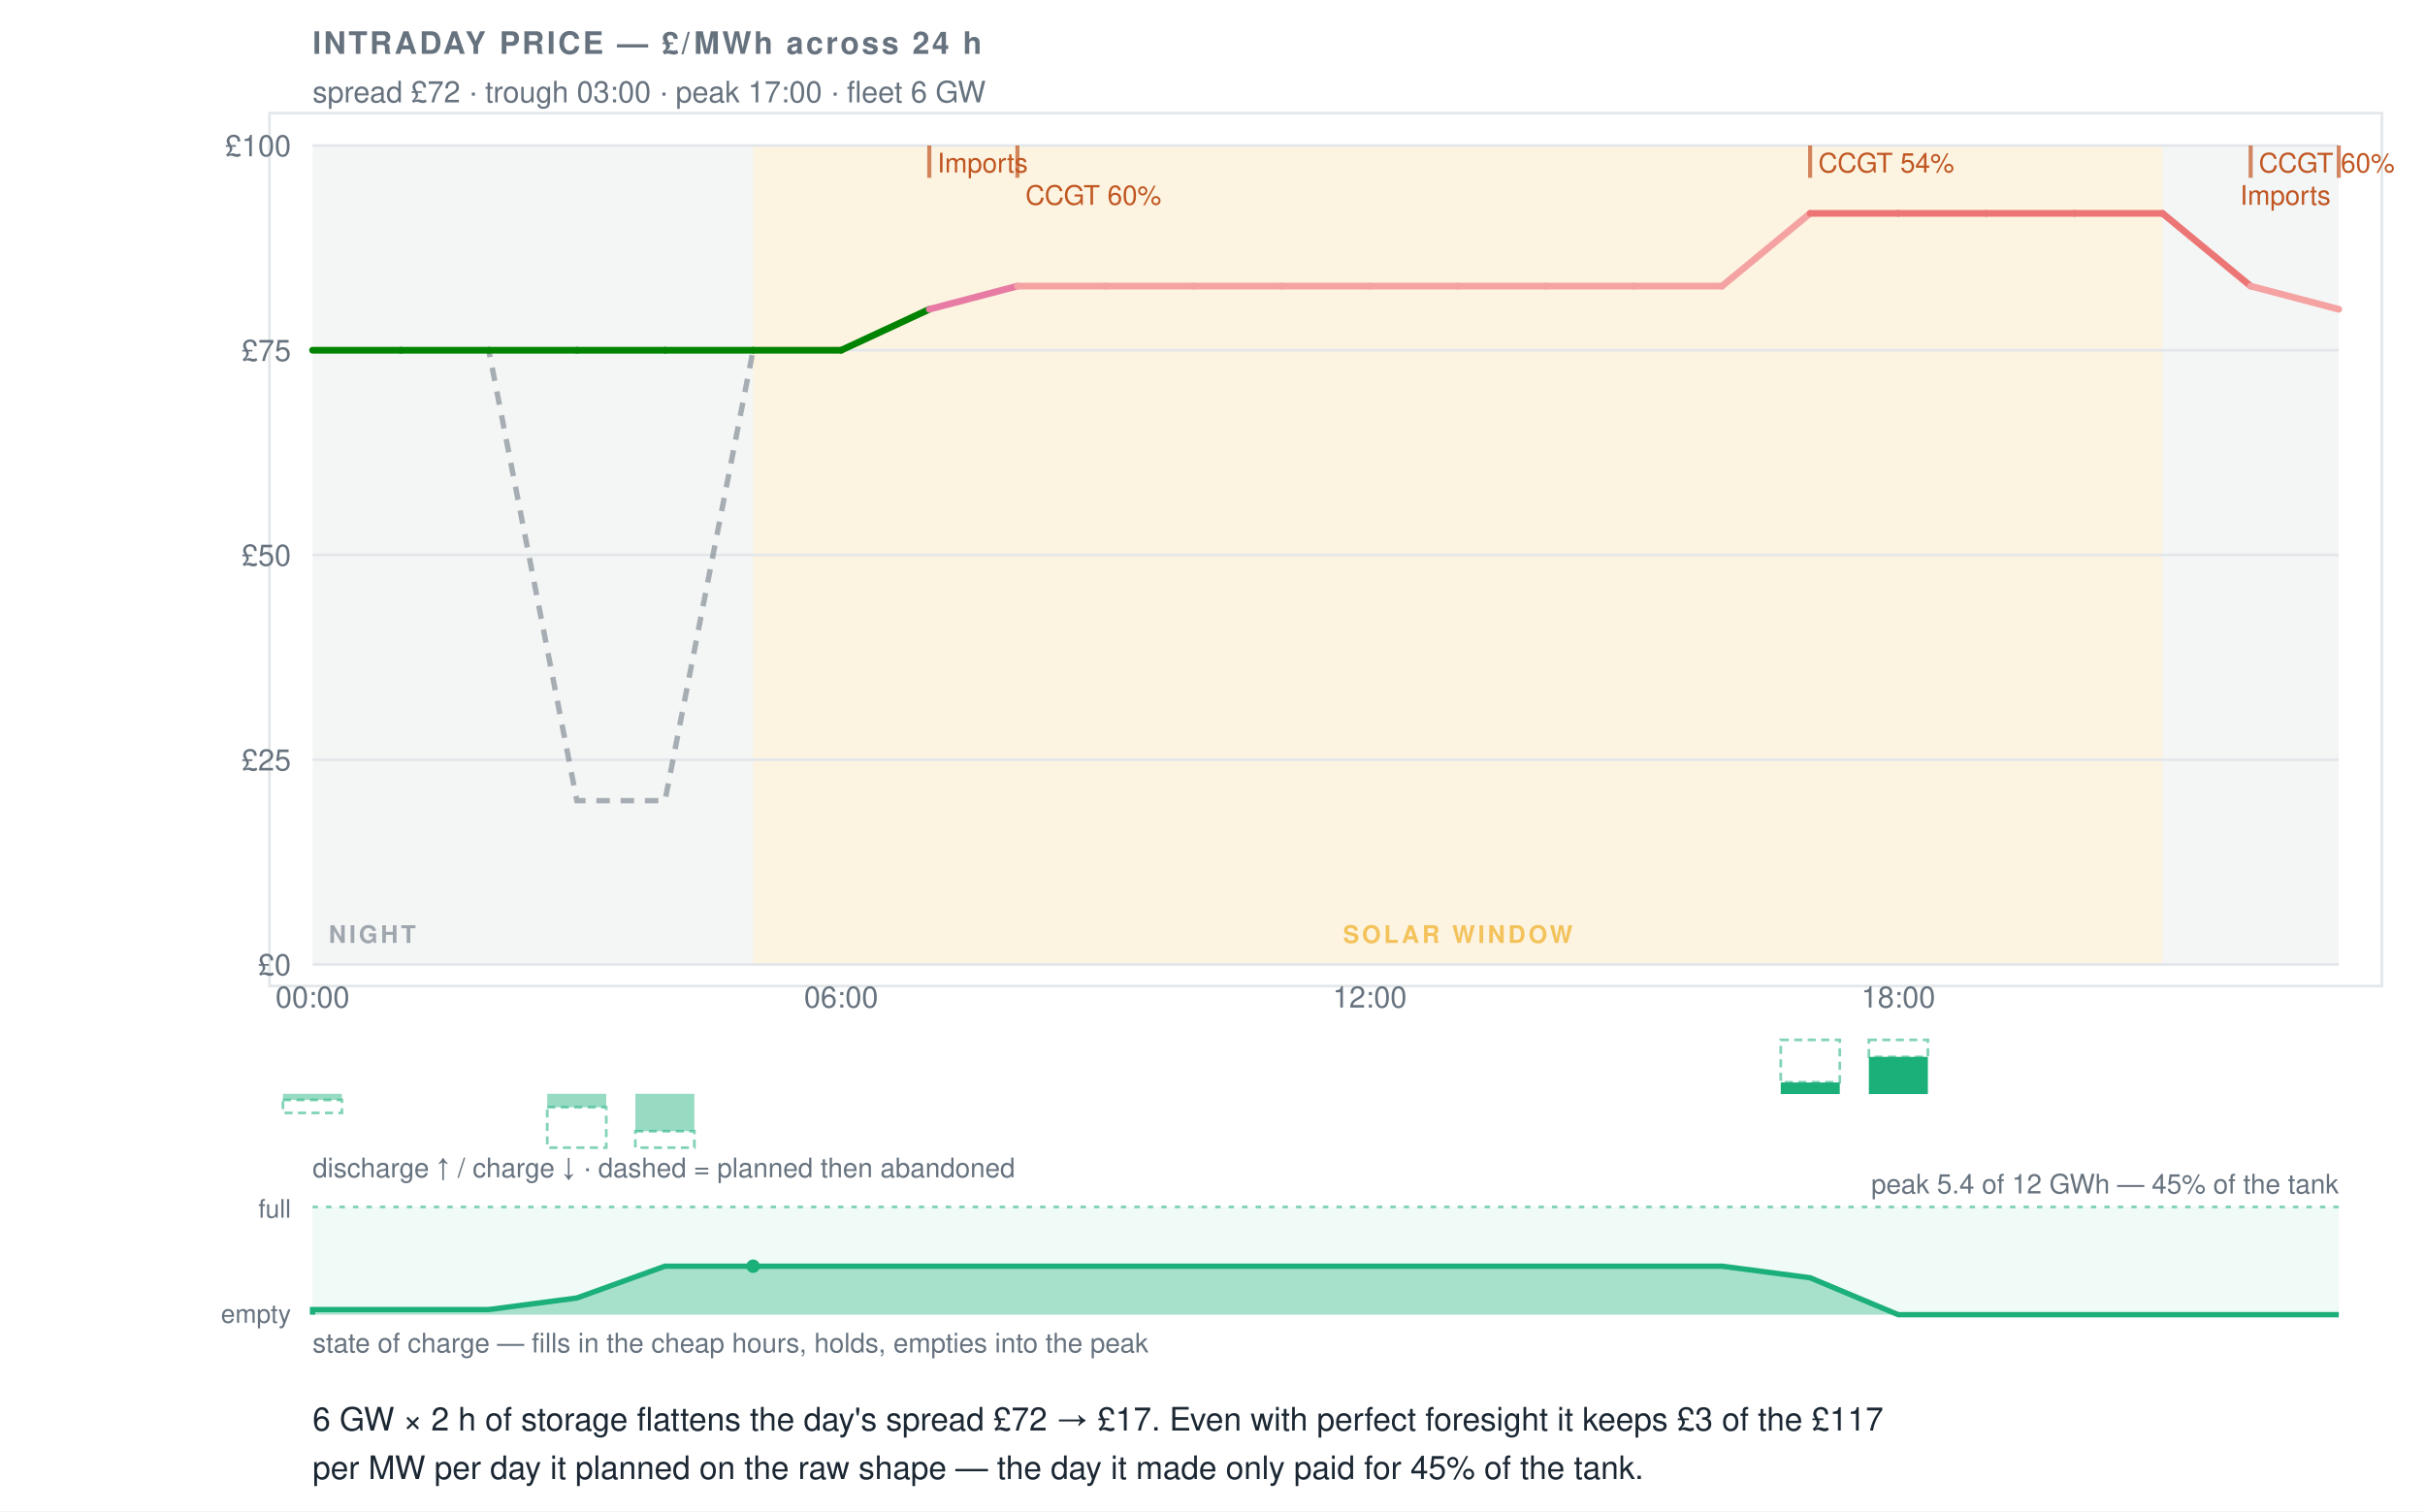
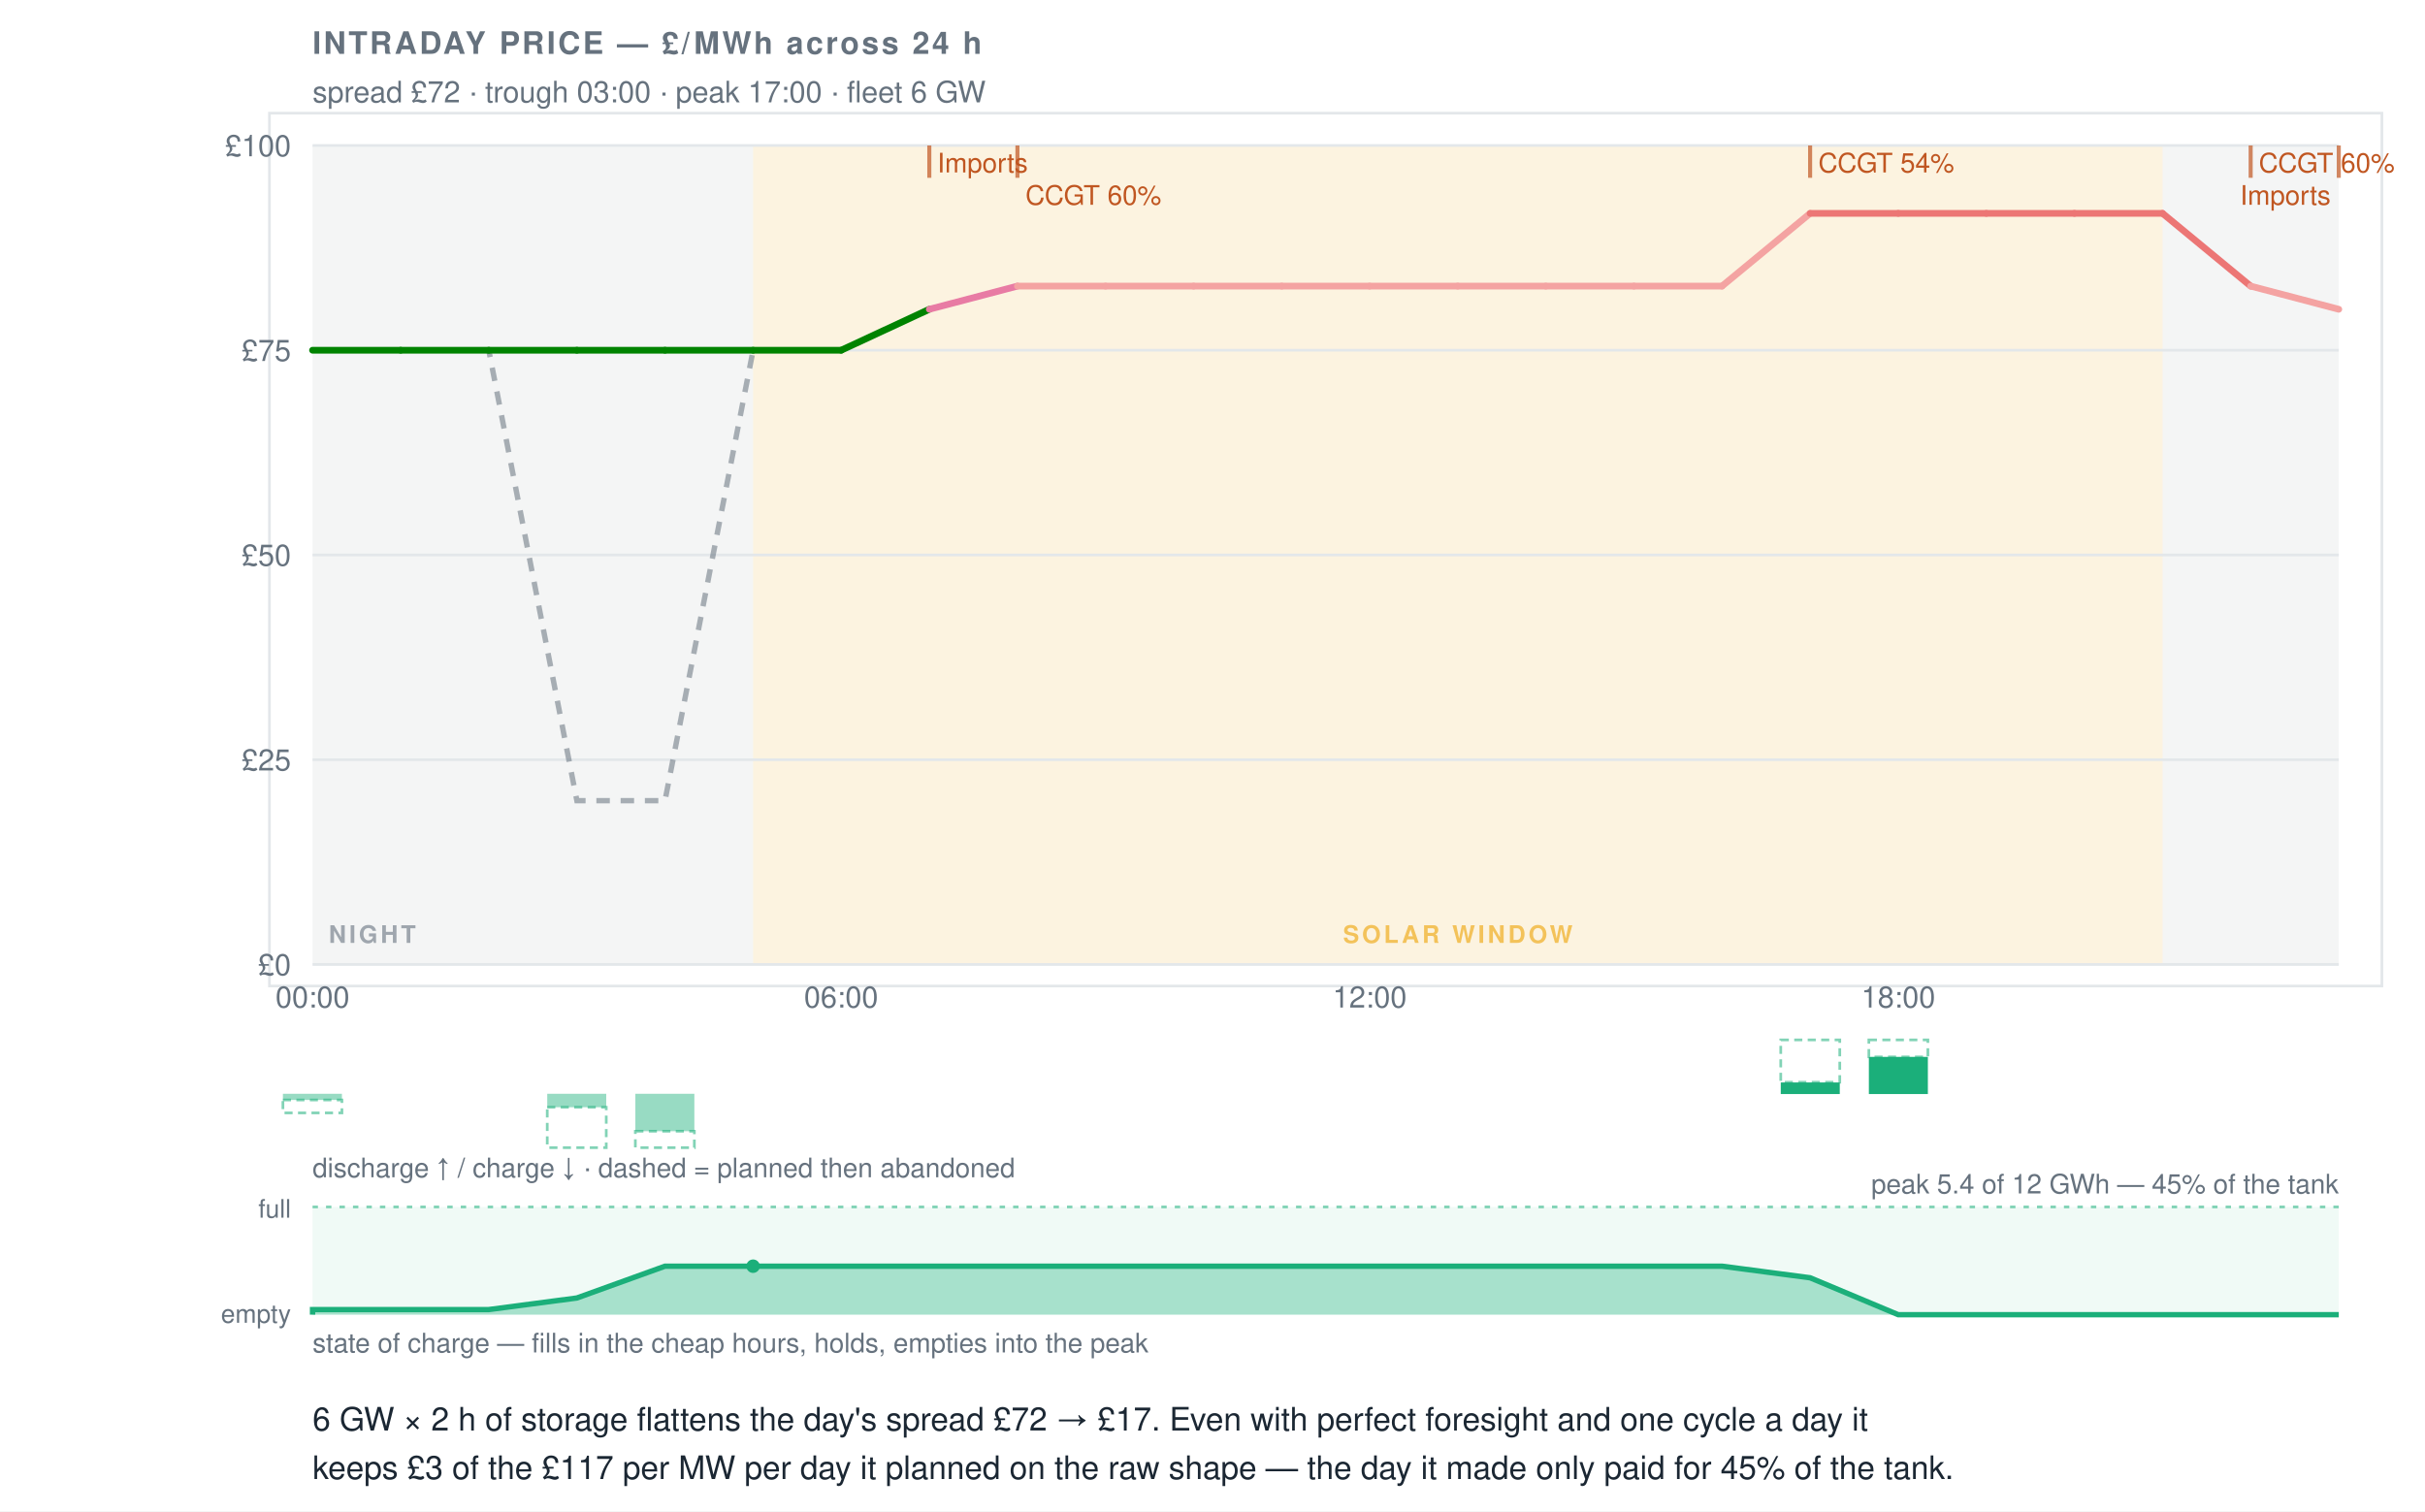
- <svg xmlns="http://www.w3.org/2000/svg" width="900" height="561" viewBox="0 0 900 561" font-family="&quot;Helvetica Neue&quot;,Helvetica,&quot;Segoe UI&quot;,Roboto,sans-serif" data-tool="intraday" role="img" aria-label="6 GW × 2 h of storage flattens the day's spread £72 → £17. Even with perfect foresight it keeps £3 of the £117 per MW per day it planned on the raw shape — the day it made only paid for 45% of the tank.">
+ <svg xmlns="http://www.w3.org/2000/svg" width="900" height="561" viewBox="0 0 900 561" font-family="&quot;Helvetica Neue&quot;,Helvetica,&quot;Segoe UI&quot;,Roboto,sans-serif" data-tool="intraday" role="img" aria-label="6 GW × 2 h of storage flattens the day's spread £72 → £17. Even with perfect foresight and one cycle a day it keeps £3 of the £117 per MW per day it planned on the raw shape — the day it made only paid for 45% of the tank.">
  <rect x="0" y="0" width="900" height="561" fill="#ffffff" />
  <rect x="100" y="42" width="784" height="324" rx="0" fill="#ffffff" stroke="#e3e7ea" />
  <text x="116" y="20" font-size="11.5" font-weight="700" letter-spacing=".08em" fill="#66727e">INTRADAY PRICE — £/MWh across 24 h</text>
  <text x="116" y="38" font-size="11" fill="#66727e">spread £72 · trough 03:00 · peak 17:00 · fleet 6 GW</text>
  <rect x="116" y="54" width="163.5" height="304" fill="#66727e12" />
  <rect x="802.6" y="54" width="65.4" height="304" fill="#66727e12" />
  <rect x="279.5" y="54" width="523.1" height="304" fill="#eda1001F" />
  <g opacity="0.6">
    <text x="122" y="350" font-size="9" font-weight="600" letter-spacing=".12em" fill="#66727e">NIGHT</text>
  </g>
  <g opacity="0.6">
    <text x="541.04" y="350" font-size="9" font-weight="600" letter-spacing=".12em" text-anchor="middle" fill="#eda100">SOLAR WINDOW</text>
  </g>
  <line x1="116" y1="358" x2="868" y2="358" stroke="#e3e7ea" stroke-width="1" />
  <text x="108" y="362" font-size="11" text-anchor="end" fill="#66727e">£0</text>
  <line x1="116" y1="282" x2="868" y2="282" stroke="#e3e7ea" stroke-width="1" />
  <text x="108" y="286" font-size="11" text-anchor="end" fill="#66727e">£25</text>
  <line x1="116" y1="206" x2="868" y2="206" stroke="#e3e7ea" stroke-width="1" />
  <text x="108" y="210" font-size="11" text-anchor="end" fill="#66727e">£50</text>
  <line x1="116" y1="130" x2="868" y2="130" stroke="#e3e7ea" stroke-width="1" />
  <text x="108" y="134" font-size="11" text-anchor="end" fill="#66727e">£75</text>
  <line x1="116" y1="54" x2="868" y2="54" stroke="#e3e7ea" stroke-width="1" />
  <text x="108" y="58" font-size="11" text-anchor="end" fill="#66727e">£100</text>
  <text x="116" y="374" font-size="11" text-anchor="middle" fill="#66727e">00:00</text>
  <text x="312.17" y="374" font-size="11" text-anchor="middle" fill="#66727e">06:00</text>
  <text x="508.35" y="374" font-size="11" text-anchor="middle" fill="#66727e">12:00</text>
  <text x="704.52" y="374" font-size="11" text-anchor="middle" fill="#66727e">18:00</text>
  <polyline data-raw-shape="" points="116,130 148.7,130 181.4,130 214.1,297.2 246.8,297.2 279.5,130 312.2,130 344.9,114.8 377.6,106.2 410.3,106.2 443,106.2 475.7,106.2 508.3,106.2 541,106.2 573.7,106.2 606.4,106.2 639.1,106.2 671.8,79.2 704.5,79.2 737.2,79.2 769.9,79.2 802.6,79.2 835.3,106.2 868,114.8" fill="none" stroke="#66727e" stroke-width="2" stroke-dasharray="5 4" opacity="0.55" />
  <g data-flat-shape="">
    <line x1="116" y1="130" x2="148.7" y2="130" stroke="#008300" stroke-width="2.5" stroke-linecap="round" />
    <line x1="148.7" y1="130" x2="181.4" y2="130" stroke="#008300" stroke-width="2.5" stroke-linecap="round" />
    <line x1="181.4" y1="130" x2="214.1" y2="130" stroke="#008300" stroke-width="2.5" stroke-linecap="round" />
    <line x1="214.1" y1="130" x2="246.8" y2="130" stroke="#008300" stroke-width="2.5" stroke-linecap="round" />
    <line x1="246.8" y1="130" x2="279.5" y2="130" stroke="#008300" stroke-width="2.5" stroke-linecap="round" />
    <line x1="279.5" y1="130" x2="312.2" y2="130" stroke="#008300" stroke-width="2.5" stroke-linecap="round" />
    <line x1="312.2" y1="130" x2="344.9" y2="114.8" stroke="#008300" stroke-width="2.5" stroke-linecap="round" />
    <line x1="344.9" y1="114.8" x2="377.6" y2="106.2" stroke="#e87ba4" stroke-width="2.5" stroke-linecap="round" />
    <line x1="377.6" y1="106.2" x2="410.3" y2="106.2" stroke="#f4a3a2" stroke-width="2.5" stroke-linecap="round" />
    <line x1="410.3" y1="106.2" x2="443" y2="106.2" stroke="#f4a3a2" stroke-width="2.5" stroke-linecap="round" />
    <line x1="443" y1="106.2" x2="475.7" y2="106.2" stroke="#f4a3a2" stroke-width="2.5" stroke-linecap="round" />
    <line x1="475.7" y1="106.2" x2="508.3" y2="106.2" stroke="#f4a3a2" stroke-width="2.5" stroke-linecap="round" />
    <line x1="508.3" y1="106.2" x2="541" y2="106.2" stroke="#f4a3a2" stroke-width="2.5" stroke-linecap="round" />
    <line x1="541" y1="106.2" x2="573.7" y2="106.2" stroke="#f4a3a2" stroke-width="2.5" stroke-linecap="round" />
    <line x1="573.7" y1="106.2" x2="606.4" y2="106.2" stroke="#f4a3a2" stroke-width="2.5" stroke-linecap="round" />
    <line x1="606.4" y1="106.2" x2="639.1" y2="106.2" stroke="#f4a3a2" stroke-width="2.5" stroke-linecap="round" />
    <line x1="639.1" y1="106.2" x2="671.8" y2="79.2" stroke="#f4a3a2" stroke-width="2.5" stroke-linecap="round" />
    <line x1="671.8" y1="79.2" x2="704.5" y2="79.2" stroke="#ec7675" stroke-width="2.5" stroke-linecap="round" />
    <line x1="704.5" y1="79.2" x2="737.2" y2="79.2" stroke="#ec7675" stroke-width="2.5" stroke-linecap="round" />
    <line x1="737.2" y1="79.2" x2="769.9" y2="79.2" stroke="#ec7675" stroke-width="2.5" stroke-linecap="round" />
    <line x1="769.9" y1="79.2" x2="802.6" y2="79.2" stroke="#ec7675" stroke-width="2.5" stroke-linecap="round" />
    <line x1="802.6" y1="79.2" x2="835.3" y2="106.2" stroke="#ec7675" stroke-width="2.5" stroke-linecap="round" />
    <line x1="835.3" y1="106.2" x2="868" y2="114.8" stroke="#f4a3a2" stroke-width="2.5" stroke-linecap="round" />
  </g>
  <line x1="344.9" y1="54" x2="344.9" y2="66" stroke="#C05621" stroke-width="1.5" opacity="0.7" />
  <text x="347.87" y="64" font-size="10" fill="#C05621">Imports</text>
  <line x1="377.6" y1="54" x2="377.6" y2="66" stroke="#C05621" stroke-width="1.5" opacity="0.7" />
  <text x="380.57" y="76" font-size="10" fill="#C05621">CCGT 60%</text>
  <line x1="671.8" y1="54" x2="671.8" y2="66" stroke="#C05621" stroke-width="1.5" opacity="0.7" />
  <text x="674.83" y="64" font-size="10" fill="#C05621">CCGT 54%</text>
  <line x1="835.3" y1="54" x2="835.3" y2="66" stroke="#C05621" stroke-width="1.5" opacity="0.7" />
  <text x="838.3" y="64" font-size="10" fill="#C05621">CCGT 60%</text>
  <line x1="868" y1="54" x2="868" y2="66" stroke="#C05621" stroke-width="1.5" opacity="0.7" />
  <text x="865" y="76" font-size="10" text-anchor="end" fill="#C05621">Imports</text>
  <rect data-dropped="" x="105" y="408.3" width="21.9" height="4.8" fill="none" stroke="#1baf7a" stroke-width="1" stroke-dasharray="3 2" opacity="0.55" />
  <rect data-charge="" x="105" y="406" width="21.9" height="2.3" fill="#1baf7a" opacity="0.45" />
  <rect data-dropped="" x="203.1" y="411" width="21.9" height="15" fill="none" stroke="#1baf7a" stroke-width="1" stroke-dasharray="3 2" opacity="0.55" />
  <rect data-charge="" x="203.1" y="406" width="21.9" height="5" fill="#1baf7a" opacity="0.45" />
  <rect data-dropped="" x="235.8" y="419.9" width="21.9" height="6.1" fill="none" stroke="#1baf7a" stroke-width="1" stroke-dasharray="3 2" opacity="0.55" />
  <rect data-charge="" x="235.8" y="406" width="21.9" height="13.9" fill="#1baf7a" opacity="0.45" />
  <rect data-dropped="" x="660.9" y="386" width="21.9" height="15.7" fill="none" stroke="#1baf7a" stroke-width="1" stroke-dasharray="3 2" opacity="0.55" />
  <rect data-discharge="" x="660.9" y="401.8" width="21.9" height="4.3" fill="#1baf7a" />
  <rect data-dropped="" x="693.6" y="386" width="21.9" height="6.3" fill="none" stroke="#1baf7a" stroke-width="1" stroke-dasharray="3 2" opacity="0.55" />
  <rect data-discharge="" x="693.6" y="392.3" width="21.9" height="13.8" fill="#1baf7a" />
  <text x="116" y="437" font-size="10" fill="#66727e">discharge ↑ / charge ↓ · dashed = planned then abandoned</text>
  <rect x="116" y="448" width="752" height="40" fill="#1baf7a" opacity="0.07" />
  <path data-soc="" d="M116,488 L116,488 L116,486.1 L148.7,486.1 L181.4,486.1 L214.1,481.8 L246.8,470 L279.5,470 L312.2,470 L344.9,470 L377.6,470 L410.3,470 L443,470 L475.7,470 L508.3,470 L541,470 L573.7,470 L606.4,470 L639.1,470 L671.8,474.3 L704.5,488 L737.2,488 L769.9,488 L802.6,488 L835.3,488 L868,488 L868,488 Z" fill="#1baf7a" opacity="0.34" />
  <polyline data-soc-line="" points="116,488 116,486.1 148.7,486.1 181.4,486.1 214.1,481.8 246.8,470 279.5,470 312.2,470 344.9,470 377.6,470 410.3,470 443,470 475.7,470 508.3,470 541,470 573.7,470 606.4,470 639.1,470 671.8,474.3 704.5,488 737.2,488 769.9,488 802.6,488 835.3,488 868,488" fill="none" stroke="#1baf7a" stroke-width="2" />
  <line x1="116" y1="448" x2="868" y2="448" stroke="#1baf7a" stroke-width="1" stroke-dasharray="2 3" opacity="0.55" />
  <text x="108" y="452" font-size="9.5" text-anchor="end" fill="#66727e">full</text>
  <text x="108" y="491" font-size="9.5" text-anchor="end" fill="#66727e">empty</text>
  <circle cx="279.5" cy="470" r="2.5" fill="#1baf7a" />
  <text x="868" y="443" font-size="10" text-anchor="end" fill="#66727e">peak 5.4 of 12 GWh — 45% of the tank</text>
  <text x="116" y="502" font-size="10" fill="#66727e">state of charge — fills in the cheap hours, holds, empties into the peak</text>
  <g data-verdict="">
-     <text x="116" y="531" font-size="12" fill="#1b2733">6 GW × 2 h of storage flattens the day's spread £72 → £17. Even with perfect foresight it keeps £3 of the £117</text>
-     <text x="116" y="549" font-size="12" fill="#1b2733">per MW per day it planned on the raw shape — the day it made only paid for 45% of the tank.</text>
+     <text x="116" y="531" font-size="12" fill="#1b2733">6 GW × 2 h of storage flattens the day's spread £72 → £17. Even with perfect foresight and one cycle a day it</text>
+     <text x="116" y="549" font-size="12" fill="#1b2733">keeps £3 of the £117 per MW per day it planned on the raw shape — the day it made only paid for 45% of the tank.</text>
  </g>
</svg>
